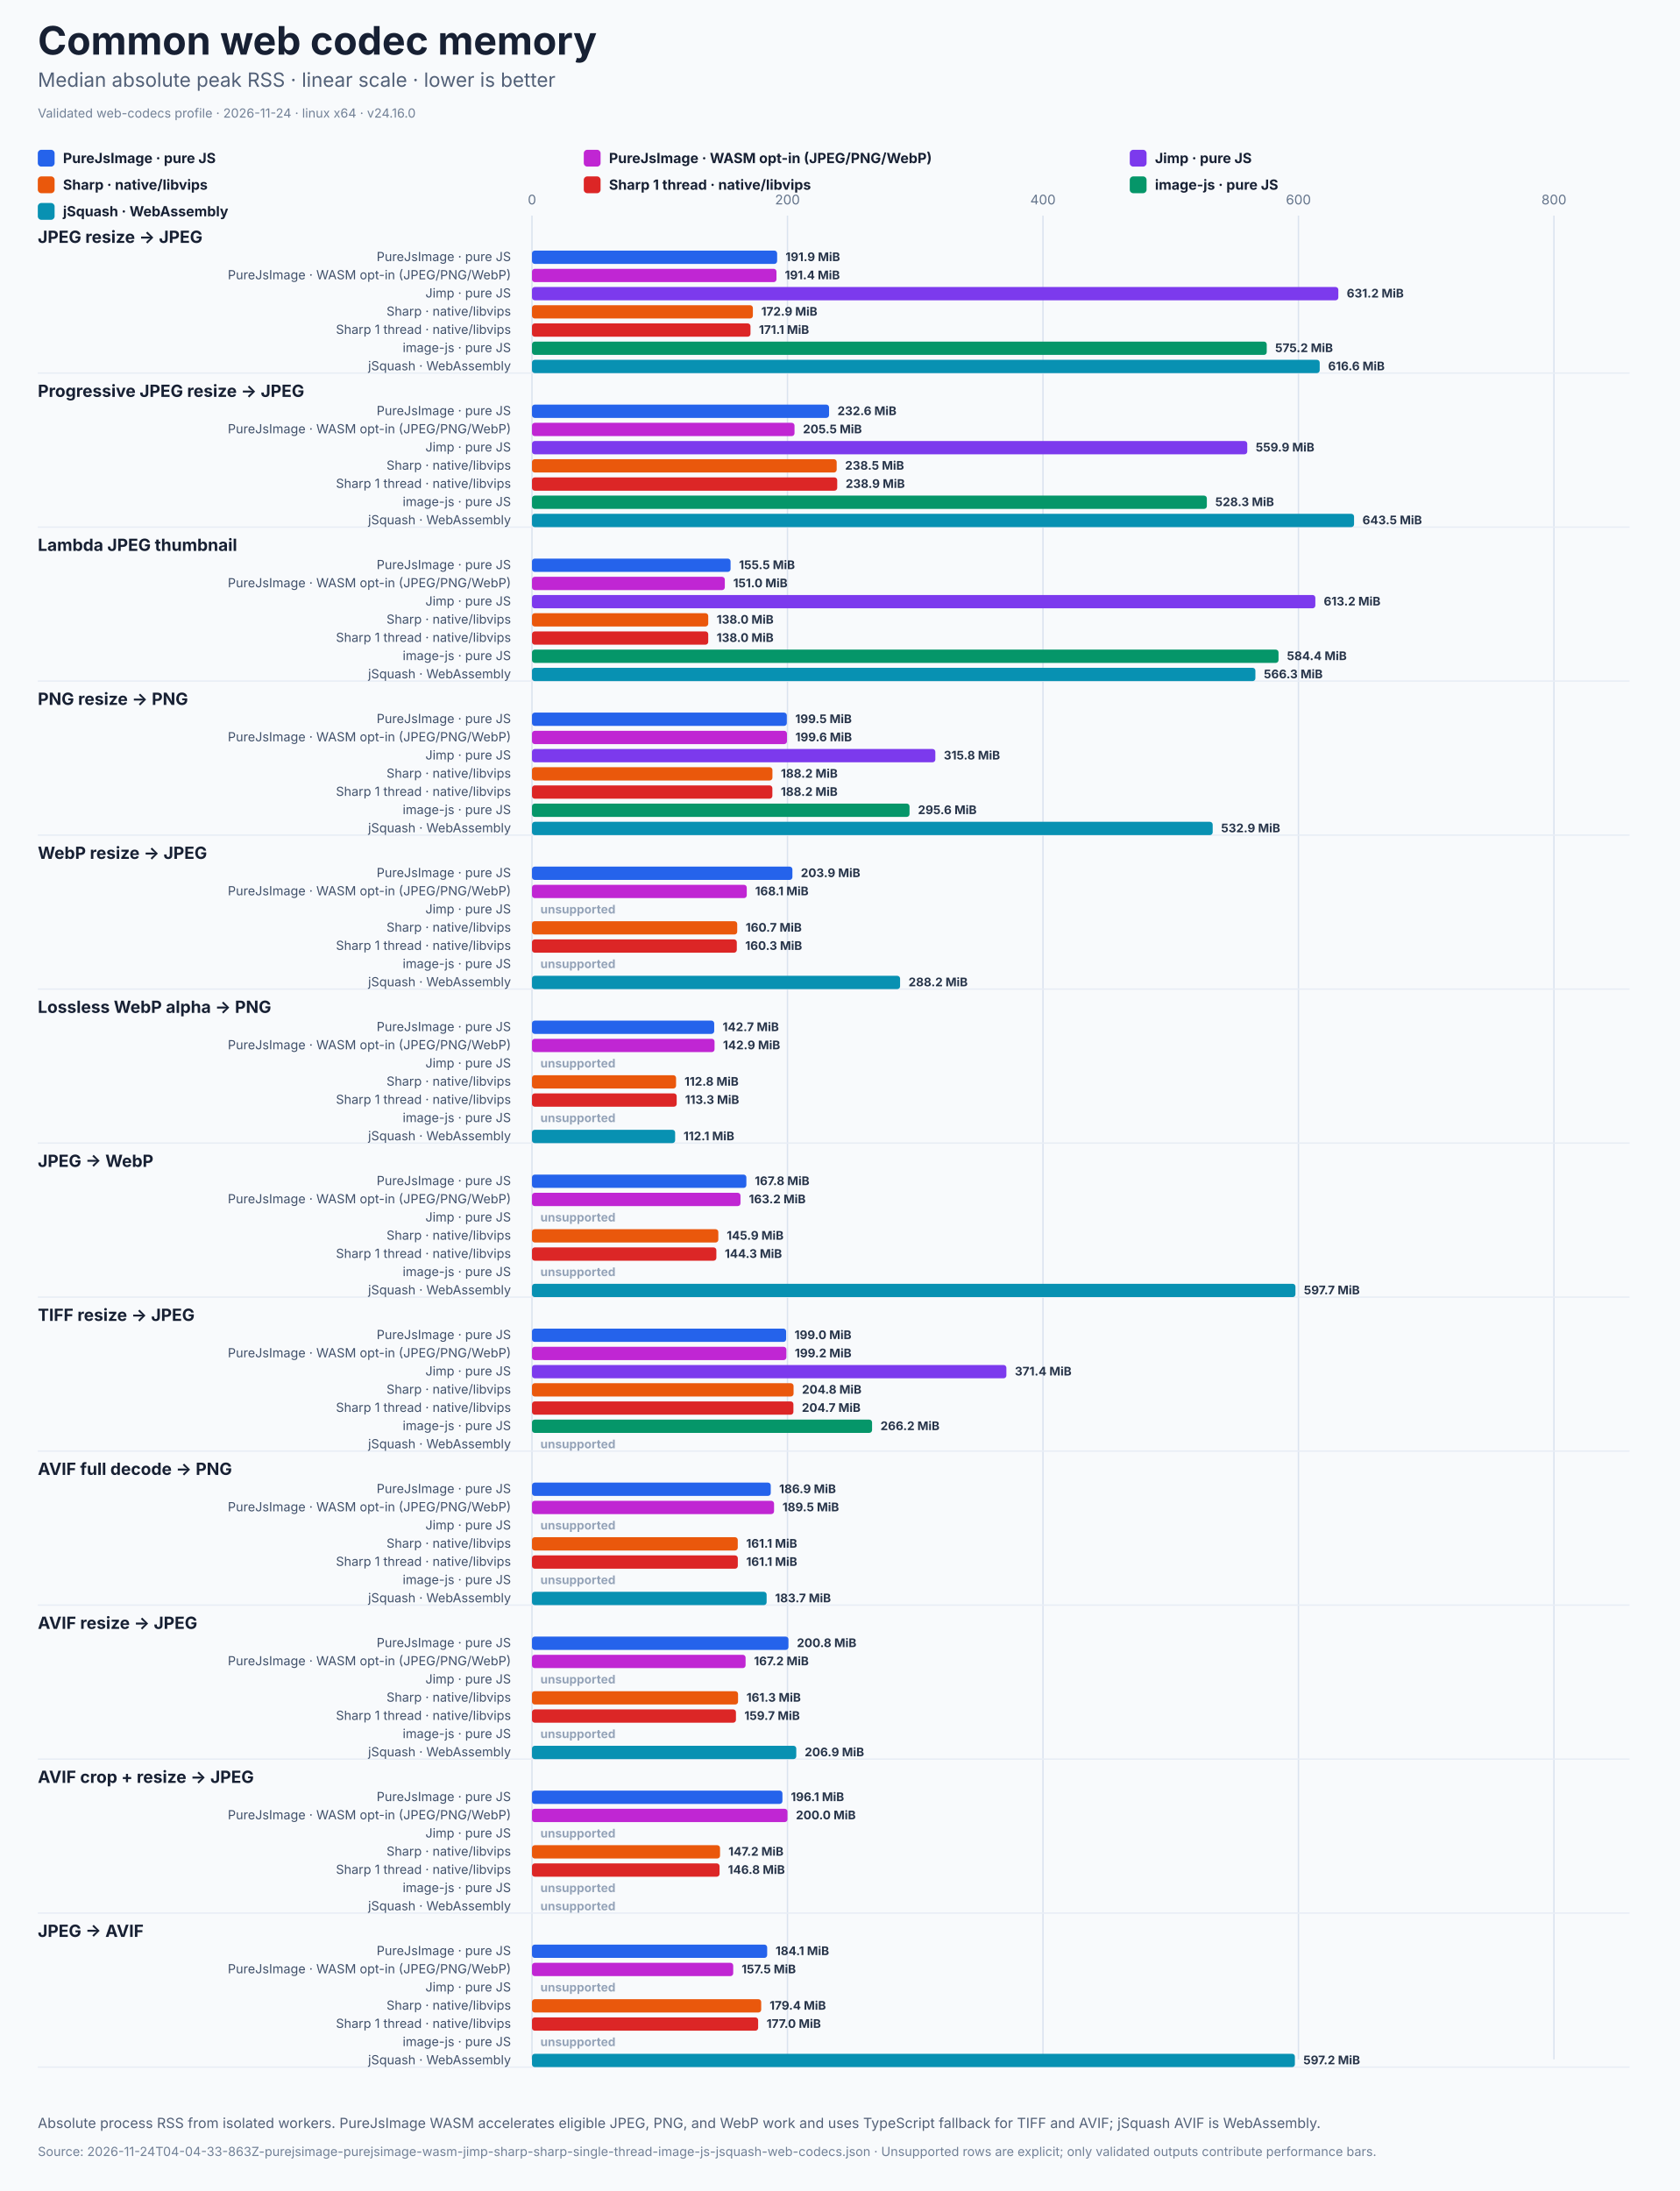
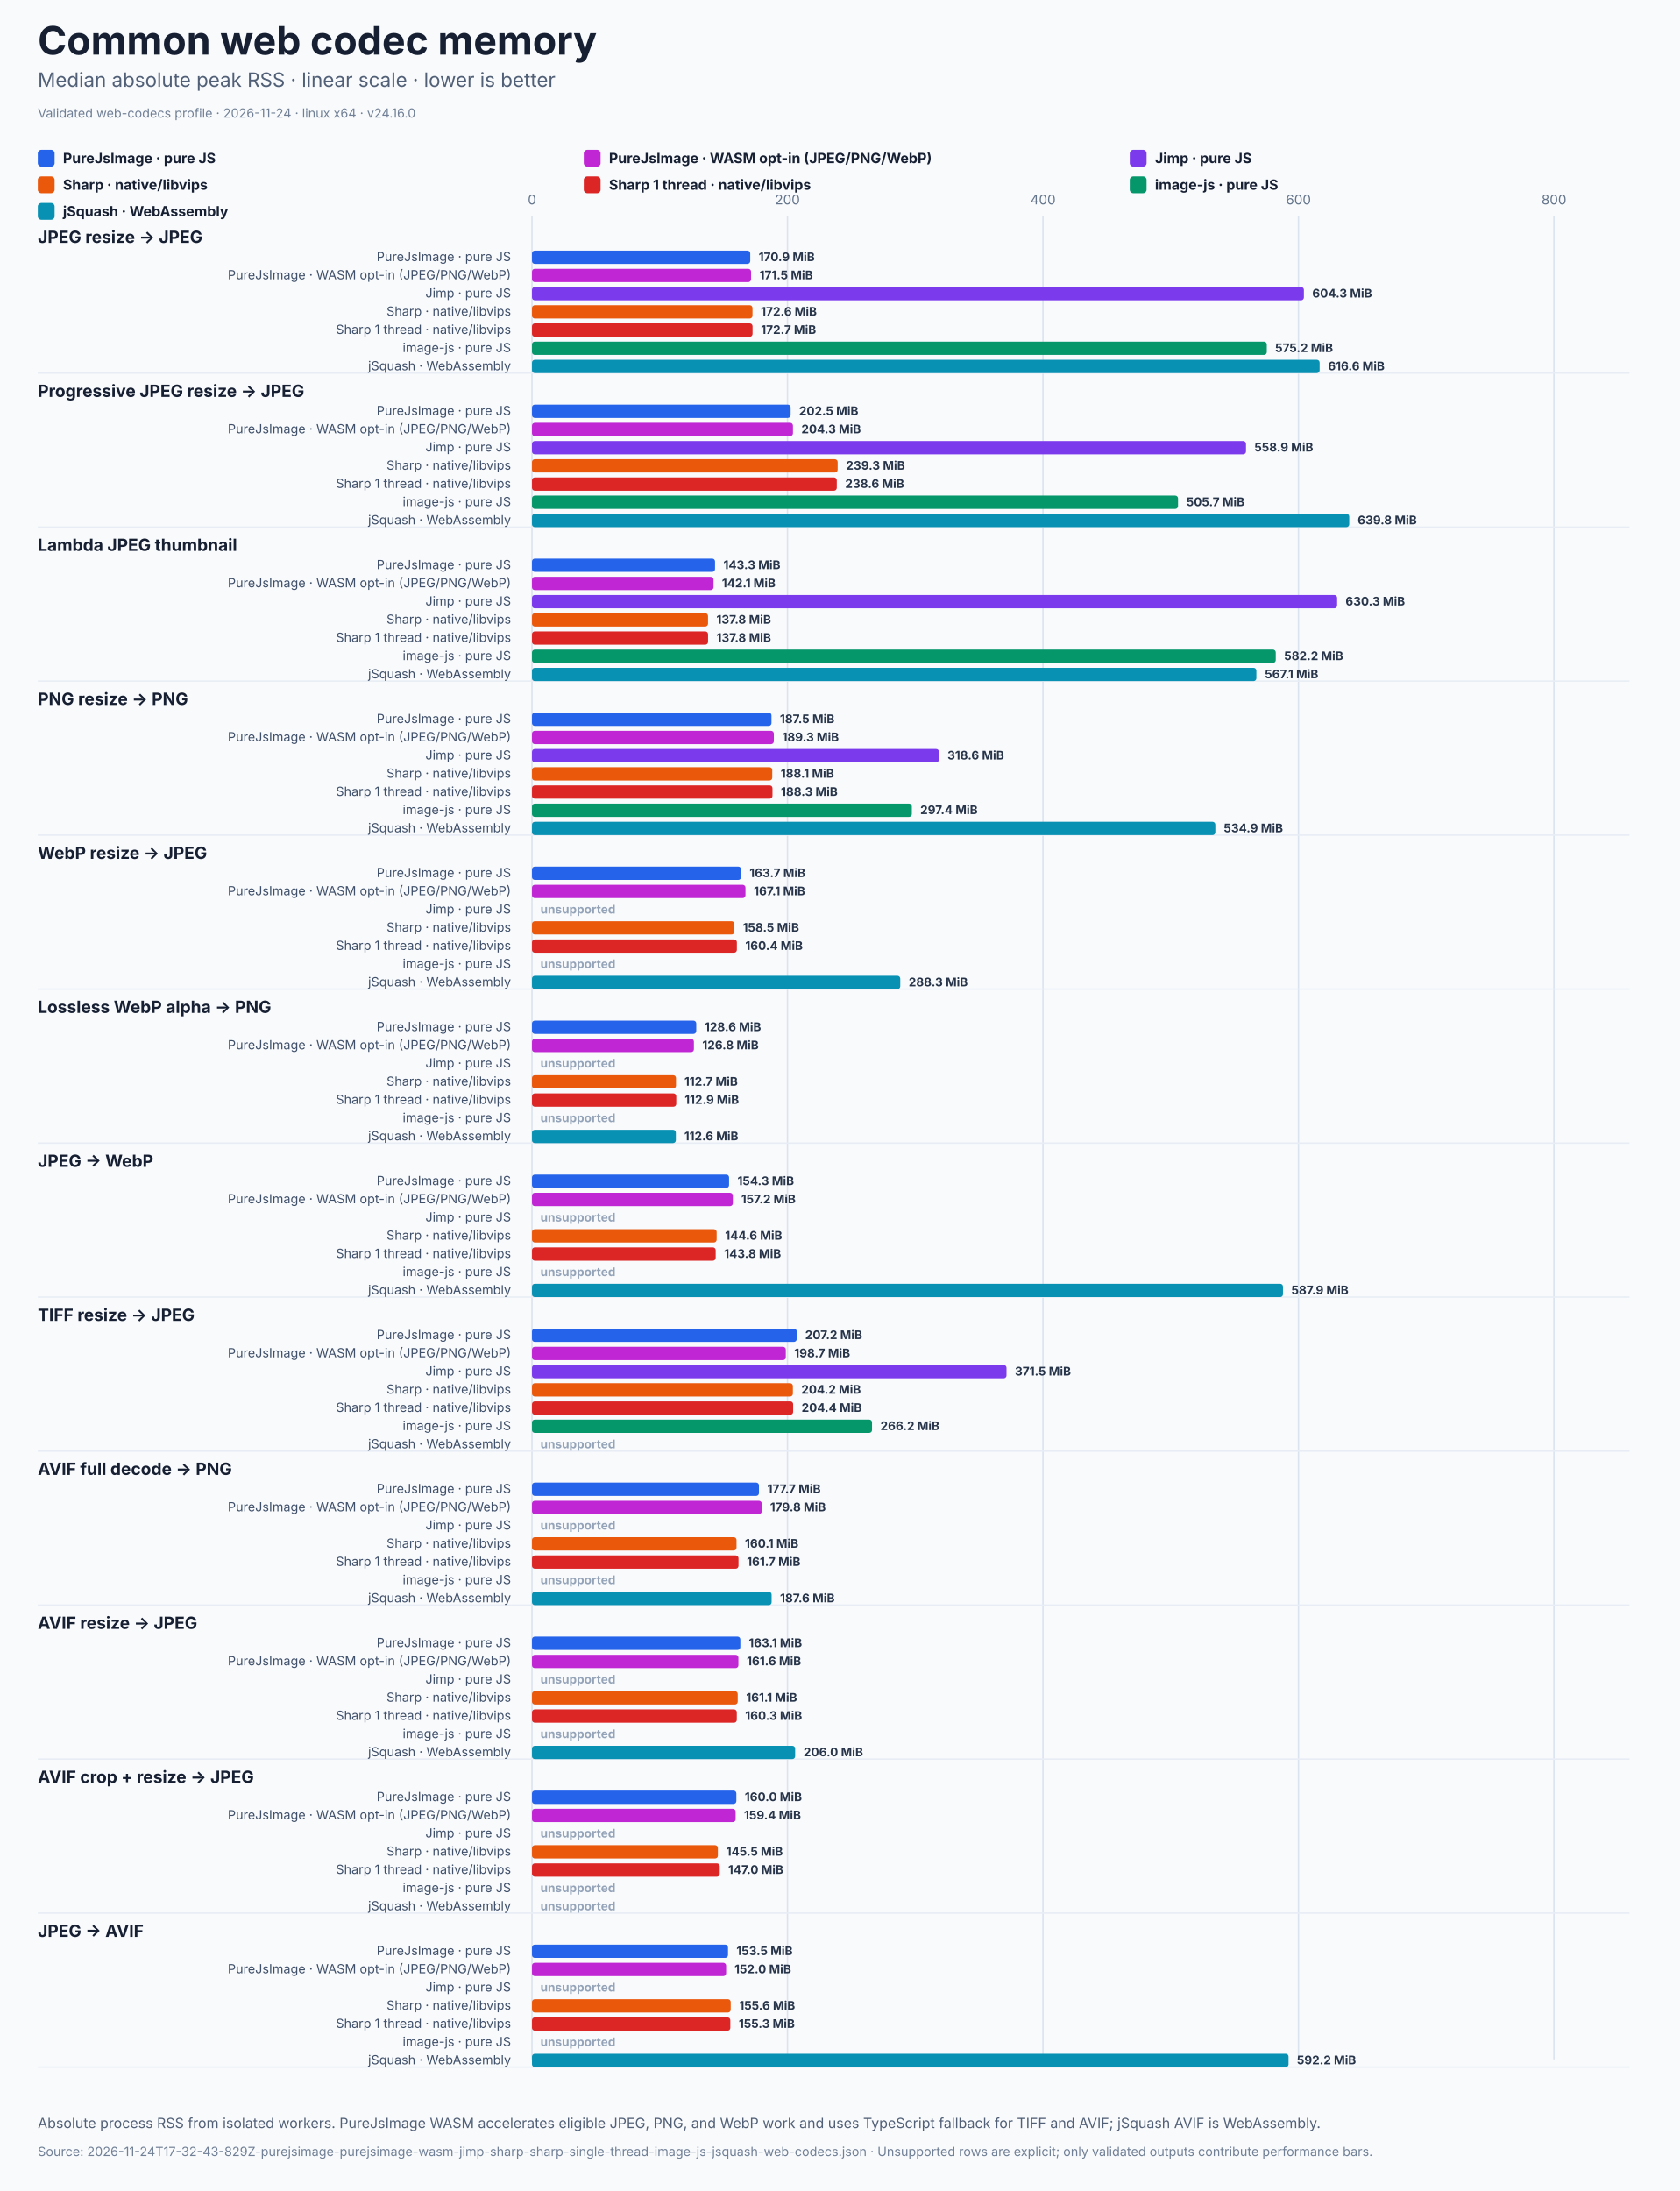
<svg xmlns="http://www.w3.org/2000/svg" width="2400" height="3130" viewBox="0 0 2400 3130" role="img" aria-labelledby="title subtitle">
  <rect width="2400" height="3130" fill="#f8fafc" />
  <style>
      text { font-family: Inter, Arial, sans-serif; fill: #172033; }
      .title { font-size: 56px; font-weight: 750; }
      .subtitle { font-size: 28px; fill: #526077; }
      .legend { font-size: 20px; font-weight: 650; }
      .tick { font-size: 19px; fill: #64748b; }
      .workflow { font-size: 24px; font-weight: 750; }
      .engine { font-size: 18px; fill: #40506a; }
      .value { font-size: 17px; font-weight: 700; fill: #273449; }
      .unsupported { font-size: 17px; font-weight: 700; fill: #94a3b8; }
      .footer { font-size: 20px; fill: #526077; }
      .source { font-size: 18px; fill: #718096; }
    </style>
  <text x="54" y="78" class="title" id="heading">Common web codec memory</text>
  <text x="54" y="124" class="subtitle" id="subtitle">Median absolute peak RSS · linear scale · lower is better</text>
  <text x="54" y="168" class="source">Validated web-codecs profile · 2026-11-24 · linux x64 · v24.16.0</text>
  <rect x="54" y="214" width="24" height="24" rx="5" fill="#2563eb" />
  <text x="90" y="233" class="legend">PureJsImage · pure JS</text>
  <rect x="834" y="214" width="24" height="24" rx="5" fill="#c026d3" />
  <text x="870" y="233" class="legend">PureJsImage · WASM opt-in (JPEG/PNG/WebP)</text>
  <rect x="1614" y="214" width="24" height="24" rx="5" fill="#7c3aed" />
  <text x="1650" y="233" class="legend">Jimp · pure JS</text>
  <rect x="54" y="252" width="24" height="24" rx="5" fill="#ea580c" />
  <text x="90" y="271" class="legend">Sharp · native/libvips</text>
  <rect x="834" y="252" width="24" height="24" rx="5" fill="#dc2626" />
  <text x="870" y="271" class="legend">Sharp 1 thread · native/libvips</text>
  <rect x="1614" y="252" width="24" height="24" rx="5" fill="#059669" />
  <text x="1650" y="271" class="legend">image-js · pure JS</text>
  <rect x="54" y="290" width="24" height="24" rx="5" fill="#0891b2" />
  <text x="90" y="309" class="legend">jSquash · WebAssembly</text>
  <line x1="760" y1="308" x2="760" y2="2942" stroke="#dbe3ef" stroke-width="2" />
  <text x="760" y="292" text-anchor="middle" class="tick">0</text>
  <line x1="1125" y1="308" x2="1125" y2="2942" stroke="#dbe3ef" stroke-width="2" />
  <text x="1125" y="292" text-anchor="middle" class="tick">200</text>
  <line x1="1490" y1="308" x2="1490" y2="2942" stroke="#dbe3ef" stroke-width="2" />
  <text x="1490" y="292" text-anchor="middle" class="tick">400</text>
  <line x1="1855" y1="308" x2="1855" y2="2942" stroke="#dbe3ef" stroke-width="2" />
  <text x="1855" y="292" text-anchor="middle" class="tick">600</text>
  <line x1="2220" y1="308" x2="2220" y2="2942" stroke="#dbe3ef" stroke-width="2" />
  <text x="2220" y="292" text-anchor="middle" class="tick">800</text>
  <text x="54" y="347" class="workflow">JPEG resize → JPEG</text>
  <line x1="54" y1="533" x2="2328" y2="533" stroke="#e8edf5" stroke-width="2" />
  <text x="730" y="373" text-anchor="end" class="engine">PureJsImage · pure JS</text>
-   <rect x="760" y="358" width="350.229" height="19" rx="4" fill="#2563eb" />
-   <text x="1122.229" y="373" class="value">191.9 MiB</text>
+   <rect x="760" y="358" width="311.818" height="19" rx="4" fill="#2563eb" />
+   <text x="1083.818" y="373" class="value">170.9 MiB</text>
  <text x="730" y="399" text-anchor="end" class="engine">PureJsImage · WASM opt-in (JPEG/PNG/WebP)</text>
-   <rect x="760" y="384" width="349.288" height="19" rx="4" fill="#c026d3" />
-   <text x="1121.288" y="399" class="value">191.4 MiB</text>
+   <rect x="760" y="384" width="312.987" height="19" rx="4" fill="#c026d3" />
+   <text x="1084.987" y="399" class="value">171.5 MiB</text>
  <text x="730" y="425" text-anchor="end" class="engine">Jimp · pure JS</text>
-   <rect x="760" y="410" width="1151.981" height="19" rx="4" fill="#7c3aed" />
-   <text x="1923.981" y="425" class="value">631.2 MiB</text>
+   <rect x="760" y="410" width="1102.756" height="19" rx="4" fill="#7c3aed" />
+   <text x="1874.756" y="425" class="value">604.3 MiB</text>
  <text x="730" y="451" text-anchor="end" class="engine">Sharp · native/libvips</text>
-   <rect x="760" y="436" width="315.582" height="19" rx="4" fill="#ea580c" />
-   <text x="1087.582" y="451" class="value">172.9 MiB</text>
+   <rect x="760" y="436" width="315.033" height="19" rx="4" fill="#ea580c" />
+   <text x="1087.033" y="451" class="value">172.6 MiB</text>
  <text x="730" y="477" text-anchor="end" class="engine">Sharp 1 thread · native/libvips</text>
-   <rect x="760" y="462" width="312.168" height="19" rx="4" fill="#dc2626" />
-   <text x="1084.168" y="477" class="value">171.1 MiB</text>
+   <rect x="760" y="462" width="315.126" height="19" rx="4" fill="#dc2626" />
+   <text x="1087.126" y="477" class="value">172.7 MiB</text>
  <text x="730" y="503" text-anchor="end" class="engine">image-js · pure JS</text>
-   <rect x="760" y="488" width="1049.689" height="19" rx="4" fill="#059669" />
-   <text x="1821.689" y="503" class="value">575.2 MiB</text>
+   <rect x="760" y="488" width="1049.774" height="19" rx="4" fill="#059669" />
+   <text x="1821.774" y="503" class="value">575.2 MiB</text>
  <text x="730" y="529" text-anchor="end" class="engine">jSquash · WebAssembly</text>
-   <rect x="760" y="514" width="1125.362" height="19" rx="4" fill="#0891b2" />
-   <text x="1897.362" y="529" class="value">616.6 MiB</text>
+   <rect x="760" y="514" width="1125.269" height="19" rx="4" fill="#0891b2" />
+   <text x="1897.269" y="529" class="value">616.6 MiB</text>
  <text x="54" y="567" class="workflow">Progressive JPEG resize → JPEG</text>
  <line x1="54" y1="753" x2="2328" y2="753" stroke="#e8edf5" stroke-width="2" />
  <text x="730" y="593" text-anchor="end" class="engine">PureJsImage · pure JS</text>
-   <rect x="760" y="578" width="424.427" height="19" rx="4" fill="#2563eb" />
-   <text x="1196.427" y="593" class="value">232.6 MiB</text>
+   <rect x="760" y="578" width="369.541" height="19" rx="4" fill="#2563eb" />
+   <text x="1141.541" y="593" class="value">202.5 MiB</text>
  <text x="730" y="619" text-anchor="end" class="engine">PureJsImage · WASM opt-in (JPEG/PNG/WebP)</text>
-   <rect x="760" y="604" width="375.073" height="19" rx="4" fill="#c026d3" />
-   <text x="1147.073" y="619" class="value">205.5 MiB</text>
+   <rect x="760" y="604" width="372.842" height="19" rx="4" fill="#c026d3" />
+   <text x="1144.842" y="619" class="value">204.3 MiB</text>
  <text x="730" y="645" text-anchor="end" class="engine">Jimp · pure JS</text>
-   <rect x="760" y="630" width="1021.865" height="19" rx="4" fill="#7c3aed" />
-   <text x="1793.865" y="645" class="value">559.9 MiB</text>
+   <rect x="760" y="630" width="1020.061" height="19" rx="4" fill="#7c3aed" />
+   <text x="1792.061" y="645" class="value">558.9 MiB</text>
  <text x="730" y="671" text-anchor="end" class="engine">Sharp · native/libvips</text>
-   <rect x="760" y="656" width="435.312" height="19" rx="4" fill="#ea580c" />
-   <text x="1207.312" y="671" class="value">238.5 MiB</text>
+   <rect x="760" y="656" width="436.688" height="19" rx="4" fill="#ea580c" />
+   <text x="1208.688" y="671" class="value">239.3 MiB</text>
  <text x="730" y="697" text-anchor="end" class="engine">Sharp 1 thread · native/libvips</text>
-   <rect x="760" y="682" width="436.082" height="19" rx="4" fill="#dc2626" />
-   <text x="1208.082" y="697" class="value">238.9 MiB</text>
+   <rect x="760" y="682" width="435.455" height="19" rx="4" fill="#dc2626" />
+   <text x="1207.455" y="697" class="value">238.6 MiB</text>
  <text x="730" y="723" text-anchor="end" class="engine">image-js · pure JS</text>
-   <rect x="760" y="708" width="964.142" height="19" rx="4" fill="#059669" />
-   <text x="1736.142" y="723" class="value">528.3 MiB</text>
+   <rect x="760" y="708" width="922.958" height="19" rx="4" fill="#059669" />
+   <text x="1694.958" y="723" class="value">505.7 MiB</text>
  <text x="730" y="749" text-anchor="end" class="engine">jSquash · WebAssembly</text>
-   <rect x="760" y="734" width="1174.445" height="19" rx="4" fill="#0891b2" />
-   <text x="1946.445" y="749" class="value">643.5 MiB</text>
+   <rect x="760" y="734" width="1167.558" height="19" rx="4" fill="#0891b2" />
+   <text x="1939.558" y="749" class="value">639.8 MiB</text>
  <text x="54" y="787" class="workflow">Lambda JPEG thumbnail</text>
  <line x1="54" y1="973" x2="2328" y2="973" stroke="#e8edf5" stroke-width="2" />
  <text x="730" y="813" text-anchor="end" class="engine">PureJsImage · pure JS</text>
-   <rect x="760" y="798" width="283.716" height="19" rx="4" fill="#2563eb" />
-   <text x="1055.716" y="813" class="value">155.5 MiB</text>
+   <rect x="760" y="798" width="261.503" height="19" rx="4" fill="#2563eb" />
+   <text x="1033.503" y="813" class="value">143.3 MiB</text>
  <text x="730" y="839" text-anchor="end" class="engine">PureJsImage · WASM opt-in (JPEG/PNG/WebP)</text>
-   <rect x="760" y="824" width="275.497" height="19" rx="4" fill="#c026d3" />
-   <text x="1047.497" y="839" class="value">151.0 MiB</text>
+   <rect x="760" y="824" width="259.35" height="19" rx="4" fill="#c026d3" />
+   <text x="1031.35" y="839" class="value">142.1 MiB</text>
  <text x="730" y="865" text-anchor="end" class="engine">Jimp · pure JS</text>
-   <rect x="760" y="850" width="1119.124" height="19" rx="4" fill="#7c3aed" />
-   <text x="1891.124" y="865" class="value">613.2 MiB</text>
+   <rect x="760" y="850" width="1150.249" height="19" rx="4" fill="#7c3aed" />
+   <text x="1922.249" y="865" class="value">630.3 MiB</text>
  <text x="730" y="891" text-anchor="end" class="engine">Sharp · native/libvips</text>
-   <rect x="760" y="876" width="251.814" height="19" rx="4" fill="#ea580c" />
-   <text x="1023.814" y="891" class="value">138.0 MiB</text>
+   <rect x="760" y="876" width="251.501" height="19" rx="4" fill="#ea580c" />
+   <text x="1023.501" y="891" class="value">137.8 MiB</text>
  <text x="730" y="917" text-anchor="end" class="engine">Sharp 1 thread · native/libvips</text>
-   <rect x="760" y="902" width="251.793" height="19" rx="4" fill="#dc2626" />
-   <text x="1023.793" y="917" class="value">138.0 MiB</text>
+   <rect x="760" y="902" width="251.551" height="19" rx="4" fill="#dc2626" />
+   <text x="1023.551" y="917" class="value">137.8 MiB</text>
  <text x="730" y="943" text-anchor="end" class="engine">image-js · pure JS</text>
-   <rect x="760" y="928" width="1066.527" height="19" rx="4" fill="#059669" />
-   <text x="1838.527" y="943" class="value">584.4 MiB</text>
+   <rect x="760" y="928" width="1062.563" height="19" rx="4" fill="#059669" />
+   <text x="1834.563" y="943" class="value">582.2 MiB</text>
  <text x="730" y="969" text-anchor="end" class="engine">jSquash · WebAssembly</text>
-   <rect x="760" y="954" width="1033.492" height="19" rx="4" fill="#0891b2" />
-   <text x="1805.492" y="969" class="value">566.3 MiB</text>
+   <rect x="760" y="954" width="1034.875" height="19" rx="4" fill="#0891b2" />
+   <text x="1806.875" y="969" class="value">567.1 MiB</text>
  <text x="54" y="1007" class="workflow">PNG resize → PNG</text>
  <line x1="54" y1="1193" x2="2328" y2="1193" stroke="#e8edf5" stroke-width="2" />
  <text x="730" y="1033" text-anchor="end" class="engine">PureJsImage · pure JS</text>
-   <rect x="760" y="1018" width="364.08" height="19" rx="4" fill="#2563eb" />
-   <text x="1136.08" y="1033" class="value">199.5 MiB</text>
+   <rect x="760" y="1018" width="342.166" height="19" rx="4" fill="#2563eb" />
+   <text x="1114.166" y="1033" class="value">187.5 MiB</text>
  <text x="730" y="1059" text-anchor="end" class="engine">PureJsImage · WASM opt-in (JPEG/PNG/WebP)</text>
-   <rect x="760" y="1044" width="364.28" height="19" rx="4" fill="#c026d3" />
-   <text x="1136.28" y="1059" class="value">199.6 MiB</text>
+   <rect x="760" y="1044" width="345.531" height="19" rx="4" fill="#c026d3" />
+   <text x="1117.531" y="1059" class="value">189.3 MiB</text>
  <text x="730" y="1085" text-anchor="end" class="engine">Jimp · pure JS</text>
-   <rect x="760" y="1070" width="576.244" height="19" rx="4" fill="#7c3aed" />
-   <text x="1348.244" y="1085" class="value">315.8 MiB</text>
+   <rect x="760" y="1070" width="581.483" height="19" rx="4" fill="#7c3aed" />
+   <text x="1353.483" y="1085" class="value">318.6 MiB</text>
  <text x="730" y="1111" text-anchor="end" class="engine">Sharp · native/libvips</text>
-   <rect x="760" y="1096" width="343.521" height="19" rx="4" fill="#ea580c" />
-   <text x="1115.521" y="1111" class="value">188.2 MiB</text>
+   <rect x="760" y="1096" width="343.264" height="19" rx="4" fill="#ea580c" />
+   <text x="1115.264" y="1111" class="value">188.1 MiB</text>
  <text x="730" y="1137" text-anchor="end" class="engine">Sharp 1 thread · native/libvips</text>
-   <rect x="760" y="1122" width="343.435" height="19" rx="4" fill="#dc2626" />
-   <text x="1115.435" y="1137" class="value">188.2 MiB</text>
+   <rect x="760" y="1122" width="343.585" height="19" rx="4" fill="#dc2626" />
+   <text x="1115.585" y="1137" class="value">188.3 MiB</text>
  <text x="730" y="1163" text-anchor="end" class="engine">image-js · pure JS</text>
-   <rect x="760" y="1148" width="539.387" height="19" rx="4" fill="#059669" />
-   <text x="1311.387" y="1163" class="value">295.6 MiB</text>
+   <rect x="760" y="1148" width="542.667" height="19" rx="4" fill="#059669" />
+   <text x="1314.667" y="1163" class="value">297.4 MiB</text>
  <text x="730" y="1189" text-anchor="end" class="engine">jSquash · WebAssembly</text>
-   <rect x="760" y="1174" width="972.475" height="19" rx="4" fill="#0891b2" />
-   <text x="1744.475" y="1189" class="value">532.9 MiB</text>
+   <rect x="760" y="1174" width="976.247" height="19" rx="4" fill="#0891b2" />
+   <text x="1748.247" y="1189" class="value">534.9 MiB</text>
  <text x="54" y="1227" class="workflow">WebP resize → JPEG</text>
  <line x1="54" y1="1413" x2="2328" y2="1413" stroke="#e8edf5" stroke-width="2" />
  <text x="730" y="1253" text-anchor="end" class="engine">PureJsImage · pure JS</text>
-   <rect x="760" y="1238" width="372.058" height="19" rx="4" fill="#2563eb" />
-   <text x="1144.058" y="1253" class="value">203.9 MiB</text>
+   <rect x="760" y="1238" width="298.794" height="19" rx="4" fill="#2563eb" />
+   <text x="1070.794" y="1253" class="value">163.7 MiB</text>
  <text x="730" y="1279" text-anchor="end" class="engine">PureJsImage · WASM opt-in (JPEG/PNG/WebP)</text>
-   <rect x="760" y="1264" width="306.85" height="19" rx="4" fill="#c026d3" />
-   <text x="1078.85" y="1279" class="value">168.1 MiB</text>
+   <rect x="760" y="1264" width="304.996" height="19" rx="4" fill="#c026d3" />
+   <text x="1076.996" y="1279" class="value">167.1 MiB</text>
  <text x="730" y="1305" text-anchor="end" class="engine">Jimp · pure JS</text>
  <text x="772" y="1305" class="unsupported">unsupported</text>
  <text x="730" y="1331" text-anchor="end" class="engine">Sharp · native/libvips</text>
-   <rect x="760" y="1316" width="293.205" height="19" rx="4" fill="#ea580c" />
-   <text x="1065.205" y="1331" class="value">160.7 MiB</text>
+   <rect x="760" y="1316" width="289.191" height="19" rx="4" fill="#ea580c" />
+   <text x="1061.191" y="1331" class="value">158.5 MiB</text>
  <text x="730" y="1357" text-anchor="end" class="engine">Sharp 1 thread · native/libvips</text>
-   <rect x="760" y="1342" width="292.613" height="19" rx="4" fill="#dc2626" />
-   <text x="1064.613" y="1357" class="value">160.3 MiB</text>
+   <rect x="760" y="1342" width="292.692" height="19" rx="4" fill="#dc2626" />
+   <text x="1064.692" y="1357" class="value">160.4 MiB</text>
  <text x="730" y="1383" text-anchor="end" class="engine">image-js · pure JS</text>
  <text x="772" y="1383" class="unsupported">unsupported</text>
  <text x="730" y="1409" text-anchor="end" class="engine">jSquash · WebAssembly</text>
-   <rect x="760" y="1394" width="525.885" height="19" rx="4" fill="#0891b2" />
-   <text x="1297.885" y="1409" class="value">288.2 MiB</text>
+   <rect x="760" y="1394" width="526.12" height="19" rx="4" fill="#0891b2" />
+   <text x="1298.12" y="1409" class="value">288.3 MiB</text>
  <text x="54" y="1447" class="workflow">Lossless WebP alpha → PNG</text>
  <line x1="54" y1="1633" x2="2328" y2="1633" stroke="#e8edf5" stroke-width="2" />
  <text x="730" y="1473" text-anchor="end" class="engine">PureJsImage · pure JS</text>
-   <rect x="760" y="1458" width="260.341" height="19" rx="4" fill="#2563eb" />
-   <text x="1032.341" y="1473" class="value">142.7 MiB</text>
+   <rect x="760" y="1458" width="234.669" height="19" rx="4" fill="#2563eb" />
+   <text x="1006.669" y="1473" class="value">128.6 MiB</text>
  <text x="730" y="1499" text-anchor="end" class="engine">PureJsImage · WASM opt-in (JPEG/PNG/WebP)</text>
-   <rect x="760" y="1484" width="260.832" height="19" rx="4" fill="#c026d3" />
-   <text x="1032.832" y="1499" class="value">142.9 MiB</text>
+   <rect x="760" y="1484" width="231.319" height="19" rx="4" fill="#c026d3" />
+   <text x="1003.319" y="1499" class="value">126.8 MiB</text>
  <text x="730" y="1525" text-anchor="end" class="engine">Jimp · pure JS</text>
  <text x="772" y="1525" class="unsupported">unsupported</text>
  <text x="730" y="1551" text-anchor="end" class="engine">Sharp · native/libvips</text>
-   <rect x="760" y="1536" width="205.854" height="19" rx="4" fill="#ea580c" />
-   <text x="977.854" y="1551" class="value">112.8 MiB</text>
+   <rect x="760" y="1536" width="205.74" height="19" rx="4" fill="#ea580c" />
+   <text x="977.74" y="1551" class="value">112.7 MiB</text>
  <text x="730" y="1577" text-anchor="end" class="engine">Sharp 1 thread · native/libvips</text>
-   <rect x="760" y="1562" width="206.731" height="19" rx="4" fill="#dc2626" />
-   <text x="978.731" y="1577" class="value">113.3 MiB</text>
+   <rect x="760" y="1562" width="206.118" height="19" rx="4" fill="#dc2626" />
+   <text x="978.118" y="1577" class="value">112.9 MiB</text>
  <text x="730" y="1603" text-anchor="end" class="engine">image-js · pure JS</text>
  <text x="772" y="1603" class="unsupported">unsupported</text>
  <text x="730" y="1629" text-anchor="end" class="engine">jSquash · WebAssembly</text>
-   <rect x="760" y="1614" width="204.521" height="19" rx="4" fill="#0891b2" />
-   <text x="976.521" y="1629" class="value">112.1 MiB</text>
+   <rect x="760" y="1614" width="205.541" height="19" rx="4" fill="#0891b2" />
+   <text x="977.541" y="1629" class="value">112.6 MiB</text>
  <text x="54" y="1667" class="workflow">JPEG → WebP</text>
  <line x1="54" y1="1853" x2="2328" y2="1853" stroke="#e8edf5" stroke-width="2" />
  <text x="730" y="1693" text-anchor="end" class="engine">PureJsImage · pure JS</text>
-   <rect x="760" y="1678" width="306.293" height="19" rx="4" fill="#2563eb" />
-   <text x="1078.293" y="1693" class="value">167.8 MiB</text>
+   <rect x="760" y="1678" width="281.57" height="19" rx="4" fill="#2563eb" />
+   <text x="1053.57" y="1693" class="value">154.3 MiB</text>
  <text x="730" y="1719" text-anchor="end" class="engine">PureJsImage · WASM opt-in (JPEG/PNG/WebP)</text>
-   <rect x="760" y="1704" width="297.896" height="19" rx="4" fill="#c026d3" />
-   <text x="1069.896" y="1719" class="value">163.2 MiB</text>
+   <rect x="760" y="1704" width="286.96" height="19" rx="4" fill="#c026d3" />
+   <text x="1058.96" y="1719" class="value">157.2 MiB</text>
  <text x="730" y="1745" text-anchor="end" class="engine">Jimp · pure JS</text>
  <text x="772" y="1745" class="unsupported">unsupported</text>
  <text x="730" y="1771" text-anchor="end" class="engine">Sharp · native/libvips</text>
-   <rect x="760" y="1756" width="266.215" height="19" rx="4" fill="#ea580c" />
-   <text x="1038.215" y="1771" class="value">145.9 MiB</text>
+   <rect x="760" y="1756" width="263.819" height="19" rx="4" fill="#ea580c" />
+   <text x="1035.819" y="1771" class="value">144.6 MiB</text>
  <text x="730" y="1797" text-anchor="end" class="engine">Sharp 1 thread · native/libvips</text>
-   <rect x="760" y="1782" width="263.42" height="19" rx="4" fill="#dc2626" />
-   <text x="1035.42" y="1797" class="value">144.3 MiB</text>
+   <rect x="760" y="1782" width="262.444" height="19" rx="4" fill="#dc2626" />
+   <text x="1034.444" y="1797" class="value">143.8 MiB</text>
  <text x="730" y="1823" text-anchor="end" class="engine">image-js · pure JS</text>
  <text x="772" y="1823" class="unsupported">unsupported</text>
  <text x="730" y="1849" text-anchor="end" class="engine">jSquash · WebAssembly</text>
-   <rect x="760" y="1834" width="1090.716" height="19" rx="4" fill="#0891b2" />
-   <text x="1862.716" y="1849" class="value">597.7 MiB</text>
+   <rect x="760" y="1834" width="1072.9" height="19" rx="4" fill="#0891b2" />
+   <text x="1844.9" y="1849" class="value">587.9 MiB</text>
  <text x="54" y="1887" class="workflow">TIFF resize → JPEG</text>
  <line x1="54" y1="2073" x2="2328" y2="2073" stroke="#e8edf5" stroke-width="2" />
  <text x="730" y="1913" text-anchor="end" class="engine">PureJsImage · pure JS</text>
-   <rect x="760" y="1898" width="363.104" height="19" rx="4" fill="#2563eb" />
-   <text x="1135.104" y="1913" class="value">199.0 MiB</text>
+   <rect x="760" y="1898" width="378.203" height="19" rx="4" fill="#2563eb" />
+   <text x="1150.203" y="1913" class="value">207.2 MiB</text>
  <text x="730" y="1939" text-anchor="end" class="engine">PureJsImage · WASM opt-in (JPEG/PNG/WebP)</text>
-   <rect x="760" y="1924" width="363.46" height="19" rx="4" fill="#c026d3" />
-   <text x="1135.46" y="1939" class="value">199.2 MiB</text>
+   <rect x="760" y="1924" width="362.633" height="19" rx="4" fill="#c026d3" />
+   <text x="1134.633" y="1939" class="value">198.7 MiB</text>
  <text x="730" y="1965" text-anchor="end" class="engine">Jimp · pure JS</text>
-   <rect x="760" y="1950" width="677.752" height="19" rx="4" fill="#7c3aed" />
-   <text x="1449.752" y="1965" class="value">371.4 MiB</text>
+   <rect x="760" y="1950" width="677.909" height="19" rx="4" fill="#7c3aed" />
+   <text x="1449.909" y="1965" class="value">371.5 MiB</text>
  <text x="730" y="1991" text-anchor="end" class="engine">Sharp · native/libvips</text>
-   <rect x="760" y="1976" width="373.719" height="19" rx="4" fill="#ea580c" />
-   <text x="1145.719" y="1991" class="value">204.8 MiB</text>
+   <rect x="760" y="1976" width="372.735" height="19" rx="4" fill="#ea580c" />
+   <text x="1144.735" y="1991" class="value">204.2 MiB</text>
  <text x="730" y="2017" text-anchor="end" class="engine">Sharp 1 thread · native/libvips</text>
-   <rect x="760" y="2002" width="373.491" height="19" rx="4" fill="#dc2626" />
-   <text x="1145.491" y="2017" class="value">204.7 MiB</text>
+   <rect x="760" y="2002" width="373.113" height="19" rx="4" fill="#dc2626" />
+   <text x="1145.113" y="2017" class="value">204.4 MiB</text>
  <text x="730" y="2043" text-anchor="end" class="engine">image-js · pure JS</text>
-   <rect x="760" y="2028" width="485.856" height="19" rx="4" fill="#059669" />
-   <text x="1257.856" y="2043" class="value">266.2 MiB</text>
+   <rect x="760" y="2028" width="485.778" height="19" rx="4" fill="#059669" />
+   <text x="1257.778" y="2043" class="value">266.2 MiB</text>
  <text x="730" y="2069" text-anchor="end" class="engine">jSquash · WebAssembly</text>
  <text x="772" y="2069" class="unsupported">unsupported</text>
  <text x="54" y="2107" class="workflow">AVIF full decode → PNG</text>
  <line x1="54" y1="2293" x2="2328" y2="2293" stroke="#e8edf5" stroke-width="2" />
  <text x="730" y="2133" text-anchor="end" class="engine">PureJsImage · pure JS</text>
-   <rect x="760" y="2118" width="341.118" height="19" rx="4" fill="#2563eb" />
-   <text x="1113.118" y="2133" class="value">186.9 MiB</text>
+   <rect x="760" y="2118" width="324.287" height="19" rx="4" fill="#2563eb" />
+   <text x="1096.287" y="2133" class="value">177.7 MiB</text>
  <text x="730" y="2159" text-anchor="end" class="engine">PureJsImage · WASM opt-in (JPEG/PNG/WebP)</text>
-   <rect x="760" y="2144" width="345.845" height="19" rx="4" fill="#c026d3" />
-   <text x="1117.845" y="2159" class="value">189.5 MiB</text>
+   <rect x="760" y="2144" width="328.222" height="19" rx="4" fill="#c026d3" />
+   <text x="1100.222" y="2159" class="value">179.8 MiB</text>
  <text x="730" y="2185" text-anchor="end" class="engine">Jimp · pure JS</text>
  <text x="772" y="2185" class="unsupported">unsupported</text>
  <text x="730" y="2211" text-anchor="end" class="engine">Sharp · native/libvips</text>
-   <rect x="760" y="2196" width="293.989" height="19" rx="4" fill="#ea580c" />
-   <text x="1065.989" y="2211" class="value">161.1 MiB</text>
+   <rect x="760" y="2196" width="292.192" height="19" rx="4" fill="#ea580c" />
+   <text x="1064.192" y="2211" class="value">160.1 MiB</text>
  <text x="730" y="2237" text-anchor="end" class="engine">Sharp 1 thread · native/libvips</text>
-   <rect x="760" y="2222" width="294.053" height="19" rx="4" fill="#dc2626" />
-   <text x="1066.053" y="2237" class="value">161.1 MiB</text>
+   <rect x="760" y="2222" width="295.023" height="19" rx="4" fill="#dc2626" />
+   <text x="1067.023" y="2237" class="value">161.7 MiB</text>
  <text x="730" y="2263" text-anchor="end" class="engine">image-js · pure JS</text>
  <text x="772" y="2263" class="unsupported">unsupported</text>
  <text x="730" y="2289" text-anchor="end" class="engine">jSquash · WebAssembly</text>
-   <rect x="760" y="2274" width="335.223" height="19" rx="4" fill="#0891b2" />
-   <text x="1107.223" y="2289" class="value">183.7 MiB</text>
+   <rect x="760" y="2274" width="342.344" height="19" rx="4" fill="#0891b2" />
+   <text x="1114.344" y="2289" class="value">187.6 MiB</text>
  <text x="54" y="2327" class="workflow">AVIF resize → JPEG</text>
  <line x1="54" y1="2513" x2="2328" y2="2513" stroke="#e8edf5" stroke-width="2" />
  <text x="730" y="2353" text-anchor="end" class="engine">PureJsImage · pure JS</text>
-   <rect x="760" y="2338" width="366.397" height="19" rx="4" fill="#2563eb" />
-   <text x="1138.397" y="2353" class="value">200.8 MiB</text>
+   <rect x="760" y="2338" width="297.653" height="19" rx="4" fill="#2563eb" />
+   <text x="1069.653" y="2353" class="value">163.1 MiB</text>
  <text x="730" y="2379" text-anchor="end" class="engine">PureJsImage · WASM opt-in (JPEG/PNG/WebP)</text>
-   <rect x="760" y="2364" width="305.16" height="19" rx="4" fill="#c026d3" />
-   <text x="1077.16" y="2379" class="value">167.2 MiB</text>
+   <rect x="760" y="2364" width="294.909" height="19" rx="4" fill="#c026d3" />
+   <text x="1066.909" y="2379" class="value">161.6 MiB</text>
  <text x="730" y="2405" text-anchor="end" class="engine">Jimp · pure JS</text>
  <text x="772" y="2405" class="unsupported">unsupported</text>
  <text x="730" y="2431" text-anchor="end" class="engine">Sharp · native/libvips</text>
-   <rect x="760" y="2416" width="294.402" height="19" rx="4" fill="#ea580c" />
-   <text x="1066.402" y="2431" class="value">161.3 MiB</text>
+   <rect x="760" y="2416" width="293.925" height="19" rx="4" fill="#ea580c" />
+   <text x="1065.925" y="2431" class="value">161.1 MiB</text>
  <text x="730" y="2457" text-anchor="end" class="engine">Sharp 1 thread · native/libvips</text>
-   <rect x="760" y="2442" width="291.394" height="19" rx="4" fill="#dc2626" />
-   <text x="1063.394" y="2457" class="value">159.7 MiB</text>
+   <rect x="760" y="2442" width="292.599" height="19" rx="4" fill="#dc2626" />
+   <text x="1064.599" y="2457" class="value">160.3 MiB</text>
  <text x="730" y="2483" text-anchor="end" class="engine">image-js · pure JS</text>
  <text x="772" y="2483" class="unsupported">unsupported</text>
  <text x="730" y="2509" text-anchor="end" class="engine">jSquash · WebAssembly</text>
-   <rect x="760" y="2494" width="377.59" height="19" rx="4" fill="#0891b2" />
-   <text x="1149.59" y="2509" class="value">206.9 MiB</text>
+   <rect x="760" y="2494" width="375.979" height="19" rx="4" fill="#0891b2" />
+   <text x="1147.979" y="2509" class="value">206.0 MiB</text>
  <text x="54" y="2547" class="workflow">AVIF crop + resize → JPEG</text>
  <line x1="54" y1="2733" x2="2328" y2="2733" stroke="#e8edf5" stroke-width="2" />
  <text x="730" y="2573" text-anchor="end" class="engine">PureJsImage · pure JS</text>
-   <rect x="760" y="2558" width="357.821" height="19" rx="4" fill="#2563eb" />
-   <text x="1129.821" y="2573" class="value">196.1 MiB</text>
+   <rect x="760" y="2558" width="291.964" height="19" rx="4" fill="#2563eb" />
+   <text x="1063.964" y="2573" class="value">160.0 MiB</text>
  <text x="730" y="2599" text-anchor="end" class="engine">PureJsImage · WASM opt-in (JPEG/PNG/WebP)</text>
-   <rect x="760" y="2584" width="365.021" height="19" rx="4" fill="#c026d3" />
-   <text x="1137.021" y="2599" class="value">200.0 MiB</text>
+   <rect x="760" y="2584" width="290.938" height="19" rx="4" fill="#c026d3" />
+   <text x="1062.938" y="2599" class="value">159.4 MiB</text>
  <text x="730" y="2625" text-anchor="end" class="engine">Jimp · pure JS</text>
  <text x="772" y="2625" class="unsupported">unsupported</text>
  <text x="730" y="2651" text-anchor="end" class="engine">Sharp · native/libvips</text>
-   <rect x="760" y="2636" width="268.667" height="19" rx="4" fill="#ea580c" />
-   <text x="1040.667" y="2651" class="value">147.2 MiB</text>
+   <rect x="760" y="2636" width="265.602" height="19" rx="4" fill="#ea580c" />
+   <text x="1037.602" y="2651" class="value">145.5 MiB</text>
  <text x="730" y="2677" text-anchor="end" class="engine">Sharp 1 thread · native/libvips</text>
-   <rect x="760" y="2662" width="267.983" height="19" rx="4" fill="#dc2626" />
-   <text x="1039.983" y="2677" class="value">146.8 MiB</text>
+   <rect x="760" y="2662" width="268.275" height="19" rx="4" fill="#dc2626" />
+   <text x="1040.275" y="2677" class="value">147.0 MiB</text>
  <text x="730" y="2703" text-anchor="end" class="engine">image-js · pure JS</text>
  <text x="772" y="2703" class="unsupported">unsupported</text>
  <text x="730" y="2729" text-anchor="end" class="engine">jSquash · WebAssembly</text>
  <text x="772" y="2729" class="unsupported">unsupported</text>
  <text x="54" y="2767" class="workflow">JPEG → AVIF</text>
  <line x1="54" y1="2953" x2="2328" y2="2953" stroke="#e8edf5" stroke-width="2" />
  <text x="730" y="2793" text-anchor="end" class="engine">PureJsImage · pure JS</text>
-   <rect x="760" y="2778" width="335.992" height="19" rx="4" fill="#2563eb" />
-   <text x="1107.992" y="2793" class="value">184.1 MiB</text>
+   <rect x="760" y="2778" width="280.052" height="19" rx="4" fill="#2563eb" />
+   <text x="1052.052" y="2793" class="value">153.5 MiB</text>
  <text x="730" y="2819" text-anchor="end" class="engine">PureJsImage · WASM opt-in (JPEG/PNG/WebP)</text>
-   <rect x="760" y="2804" width="287.502" height="19" rx="4" fill="#c026d3" />
-   <text x="1059.502" y="2819" class="value">157.5 MiB</text>
+   <rect x="760" y="2804" width="277.35" height="19" rx="4" fill="#c026d3" />
+   <text x="1049.35" y="2819" class="value">152.0 MiB</text>
  <text x="730" y="2845" text-anchor="end" class="engine">Jimp · pure JS</text>
  <text x="772" y="2845" class="unsupported">unsupported</text>
  <text x="730" y="2871" text-anchor="end" class="engine">Sharp · native/libvips</text>
-   <rect x="760" y="2856" width="327.481" height="19" rx="4" fill="#ea580c" />
-   <text x="1099.481" y="2871" class="value">179.4 MiB</text>
+   <rect x="760" y="2856" width="283.909" height="19" rx="4" fill="#ea580c" />
+   <text x="1055.909" y="2871" class="value">155.6 MiB</text>
  <text x="730" y="2897" text-anchor="end" class="engine">Sharp 1 thread · native/libvips</text>
-   <rect x="760" y="2882" width="323.103" height="19" rx="4" fill="#dc2626" />
-   <text x="1095.103" y="2897" class="value">177.0 MiB</text>
+   <rect x="760" y="2882" width="283.367" height="19" rx="4" fill="#dc2626" />
+   <text x="1055.367" y="2897" class="value">155.3 MiB</text>
  <text x="730" y="2923" text-anchor="end" class="engine">image-js · pure JS</text>
  <text x="772" y="2923" class="unsupported">unsupported</text>
  <text x="730" y="2949" text-anchor="end" class="engine">jSquash · WebAssembly</text>
-   <rect x="760" y="2934" width="1089.917" height="19" rx="4" fill="#0891b2" />
-   <text x="1861.917" y="2949" class="value">597.2 MiB</text>
+   <rect x="760" y="2934" width="1080.835" height="19" rx="4" fill="#0891b2" />
+   <text x="1852.835" y="2949" class="value">592.2 MiB</text>
  <text x="54" y="3040" class="footer">Absolute process RSS from isolated workers. PureJsImage WASM accelerates eligible JPEG, PNG, and WebP work and uses TypeScript fallback for TIFF and AVIF; jSquash AVIF is WebAssembly.</text>
-   <text x="54" y="3080" class="source">Source: 2026-11-24T04-04-33-863Z-purejsimage-purejsimage-wasm-jimp-sharp-sharp-single-thread-image-js-jsquash-web-codecs.json · Unsupported rows are explicit; only validated outputs contribute performance bars.</text>
+   <text x="54" y="3080" class="source">Source: 2026-11-24T17-32-43-829Z-purejsimage-purejsimage-wasm-jimp-sharp-sharp-single-thread-image-js-jsquash-web-codecs.json · Unsupported rows are explicit; only validated outputs contribute performance bars.</text>
</svg>
